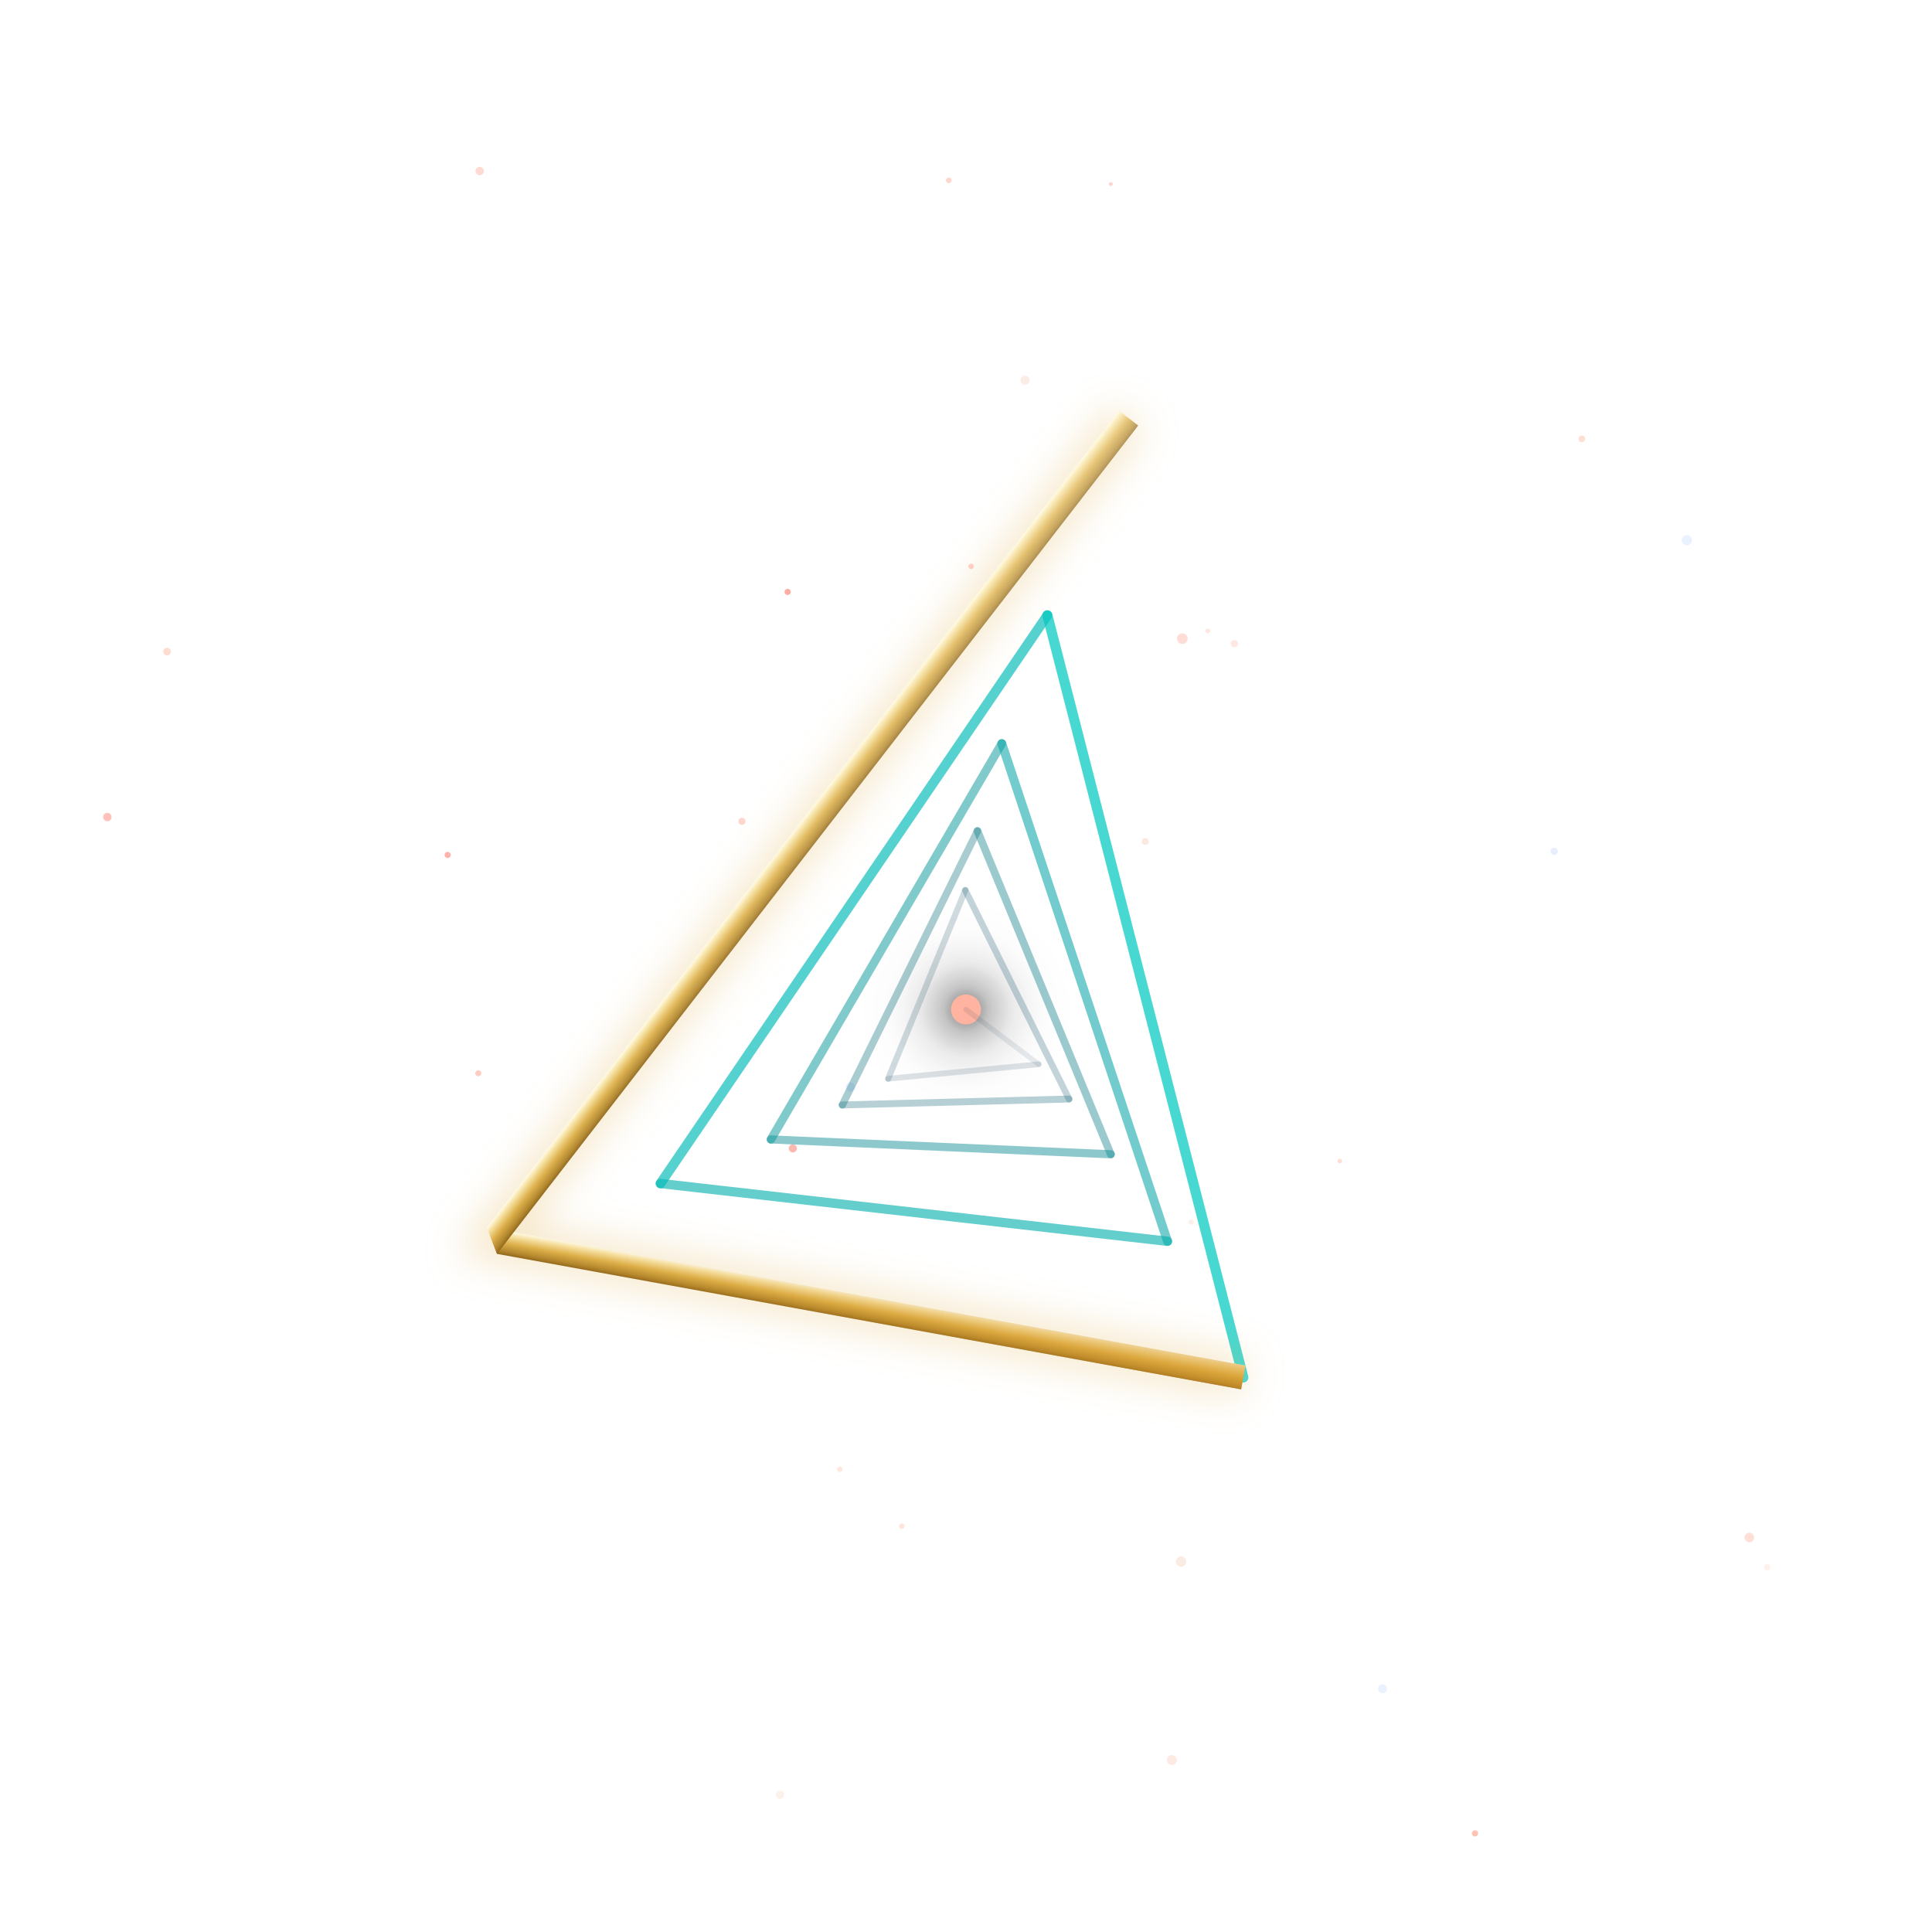
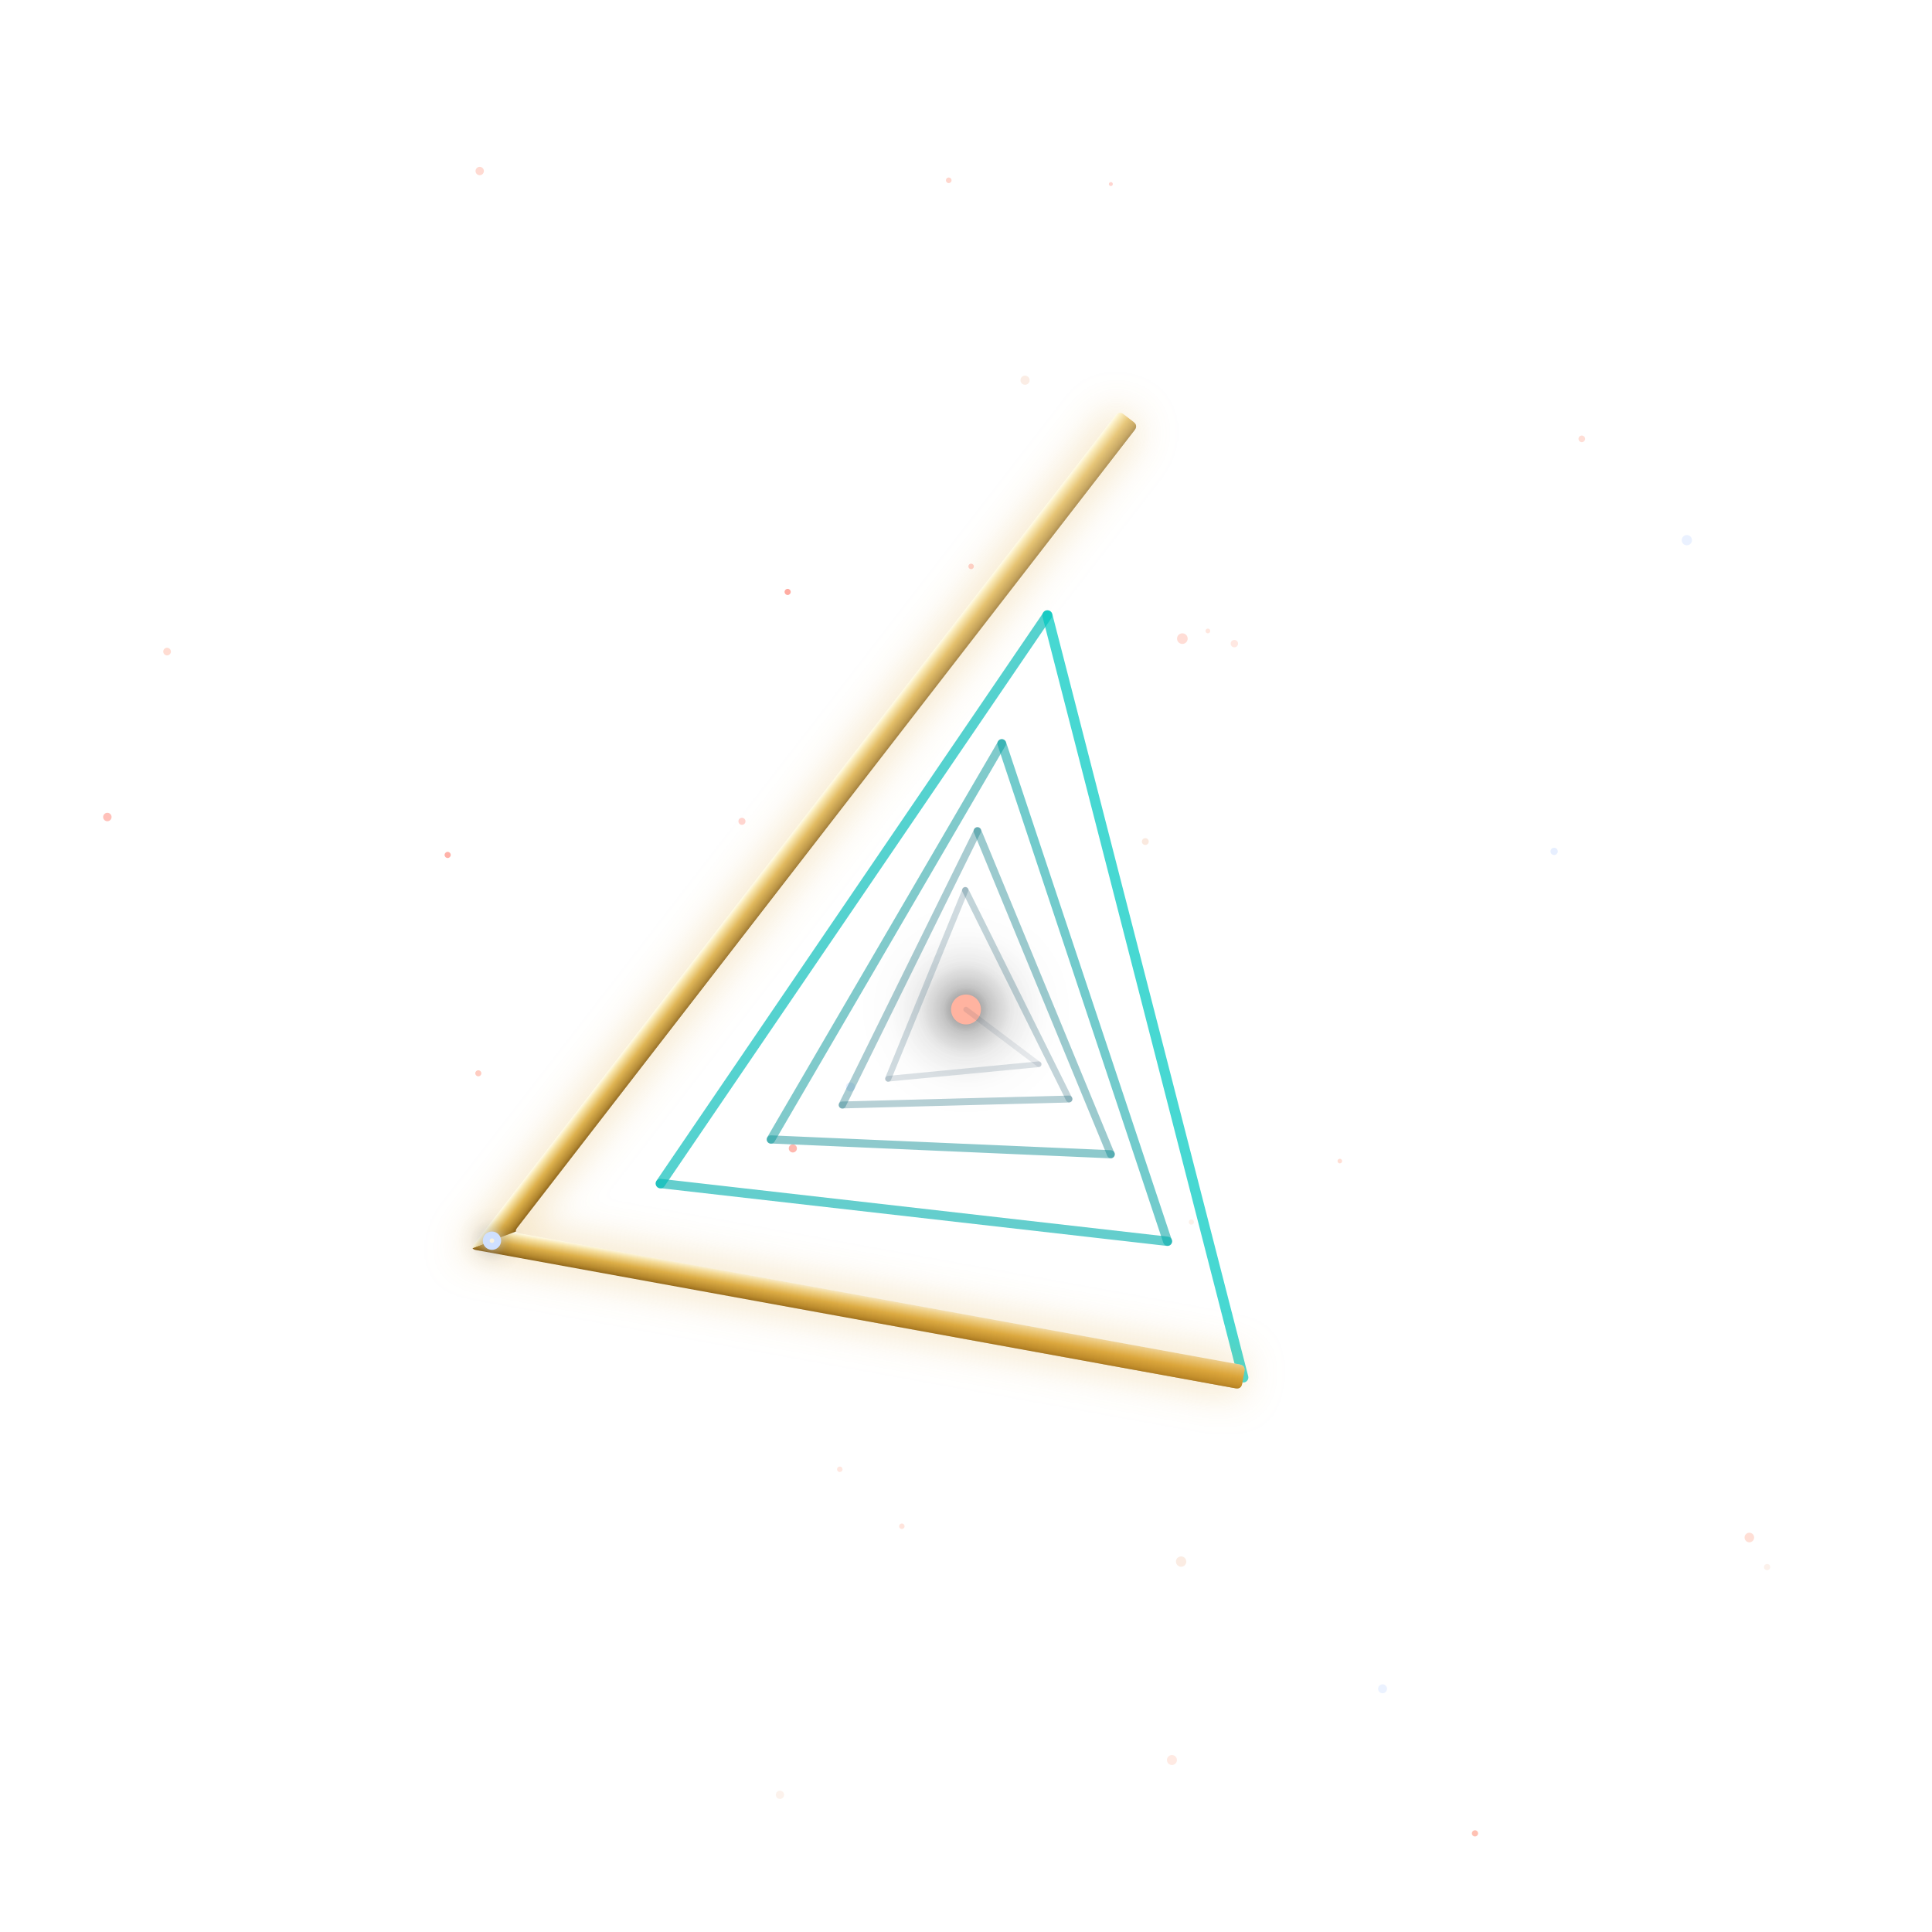
<svg xmlns="http://www.w3.org/2000/svg" viewBox="0 0 800 800" width="800" height="800" role="img" aria-label="Logo: triángulo espiral de conocimiento con nodos en cada vértice y una C final de Christian">
  <defs>
    <radialGradient id="halo-star" cx="50%" cy="50%" r="50%">
      <stop offset="0%" stop-color="currentColor" stop-opacity="0.28" />
      <stop offset="30%" stop-color="currentColor" stop-opacity="0.09" />
      <stop offset="65%" stop-color="currentColor" stop-opacity="0.02" />
      <stop offset="100%" stop-color="currentColor" stop-opacity="0" />
    </radialGradient>
    <radialGradient id="halo-nova" cx="50%" cy="50%" r="50%">
      <stop offset="0%" stop-color="currentColor" stop-opacity="0.16" />
      <stop offset="40%" stop-color="currentColor" stop-opacity="0.05" />
      <stop offset="75%" stop-color="currentColor" stop-opacity="0.01" />
      <stop offset="100%" stop-color="currentColor" stop-opacity="0" />
    </radialGradient>
    <filter id="halo-blur" x="-80%" y="-80%" width="260%" height="260%">
      <feGaussianBlur stdDeviation="8" />
    </filter>
  </defs>
  <defs>
    <linearGradient id="c-perp-1" gradientUnits="userSpaceOnUse" x1="515.71" y1="565.45" x2="513.92" y2="575.29">
      <stop offset="0%" stop-color="#fffbe6" />
      <stop offset="16%" stop-color="#f8e4a8" />
      <stop offset="50%" stop-color="#ddb04a" />
      <stop offset="84%" stop-color="#b1852c" />
      <stop offset="100%" stop-color="#8f661c" />
    </linearGradient>
    <linearGradient id="c-perp-2" gradientUnits="userSpaceOnUse" x1="463.36" y1="170.09" x2="471.27" y2="176.21">
      <stop offset="0%" stop-color="#fffbe6" />
      <stop offset="16%" stop-color="#f8e4a8" />
      <stop offset="50%" stop-color="#ddb04a" />
      <stop offset="84%" stop-color="#b1852c" />
      <stop offset="100%" stop-color="#8f661c" />
    </linearGradient>
-     <linearGradient id="c-tint-1" gradientUnits="userSpaceOnUse" x1="515.71" y1="565.45" x2="201.61" y2="508.27">
+     <linearGradient id="c-tint-1" gradientUnits="userSpaceOnUse" x1="515.71" y1="565.45" x2="212.7" y2="510.29">
      <stop offset="0%" stop-color="#d99a2b" stop-opacity="0.5" />
      <stop offset="100%" stop-color="#d99a2b" stop-opacity="0" />
    </linearGradient>
-     <linearGradient id="c-tint-2" gradientUnits="userSpaceOnUse" x1="201.61" y1="508.27" x2="463.36" y2="170.09">
+     <linearGradient id="c-tint-2" gradientUnits="userSpaceOnUse" x1="212.7" y1="510.29" x2="471.27" y2="176.21">
      <stop offset="0%" stop-color="#fffbe6" stop-opacity="0" />
      <stop offset="100%" stop-color="#fffbe6" stop-opacity="0.32" />
    </linearGradient>
+     <clipPath id="c-clip-1">
+       <path d="M -916.795 943.241 L 1324.211 84.235 L 1753.714 1204.738 L -487.292 2063.744 Z" />
+     </clipPath>
+     <clipPath id="c-clip-2">
+       <path d="M -916.795 943.241 L 1324.211 84.235 L 894.708 -1036.268 L -1346.298 -177.262 Z" />
+     </clipPath>
+     <filter id="c-node-glow" x="-200%" y="-200%" width="500%" height="500%">
+       <feGaussianBlur stdDeviation="1.6" />
+     </filter>
  </defs>
  <g id="logo-background" data-name="Background">
    <circle cx="326.15" cy="245.1" r="1.275" fill="#ff6f5e" opacity="0.575" />
    <circle cx="373.44" cy="631.99" r="1.135" fill="#ffb49e" opacity="0.356" />
    <circle cx="69.18" cy="269.81" r="1.583" fill="#ffb49e" opacity="0.466" />
    <circle cx="485.27" cy="728.79" r="2.067" fill="#ffb49e" opacity="0.289" />
    <circle cx="724.37" cy="636.65" r="1.982" fill="#ffb49e" opacity="0.425" />
    <circle cx="424.45" cy="157.44" r="1.892" fill="#f6d7c4" opacity="0.445" />
    <circle cx="328.3" cy="475.53" r="1.684" fill="#ff6f5e" opacity="0.494" />
    <circle cx="198.06" cy="444.43" r="1.256" fill="#ff8a70" opacity="0.435" />
    <circle cx="554.79" cy="480.78" r="0.95" fill="#ffb49e" opacity="0.439" />
    <circle cx="322.96" cy="743.2" r="1.716" fill="#f6d7c4" opacity="0.315" />
    <circle cx="459.98" cy="76.22" r="0.821" fill="#ff6f5e" opacity="0.291" />
    <circle cx="610.76" cy="759.16" r="1.285" fill="#ff8a70" opacity="0.528" />
    <circle cx="307.23" cy="340.09" r="1.463" fill="#ff6f5e" opacity="0.291" />
    <circle cx="392.85" cy="74.66" r="1.162" fill="#ff8a70" opacity="0.35" />
    <circle cx="352.18" cy="450.09" r="1.896" fill="#cfe0ff" opacity="0.536" />
    <circle cx="185.37" cy="354.01" r="1.275" fill="#ff6f5e" opacity="0.533" />
    <circle cx="347.74" cy="608.4" r="1.139" fill="#ffb49e" opacity="0.318" />
    <circle cx="474.25" cy="348.48" r="1.418" fill="#f6d7c4" opacity="0.546" />
    <circle cx="489.08" cy="646.62" r="2.143" fill="#f6d7c4" opacity="0.472" />
    <circle cx="500.15" cy="261.26" r="0.983" fill="#ffb49e" opacity="0.325" />
    <circle cx="198.64" cy="70.82" r="1.73" fill="#ff8a70" opacity="0.317" />
    <circle cx="643.53" cy="352.54" r="1.507" fill="#cfe0ff" opacity="0.509" />
    <circle cx="511.12" cy="266.51" r="1.531" fill="#ffb49e" opacity="0.302" />
    <circle cx="489.59" cy="264.44" r="2.199" fill="#ff8a70" opacity="0.29" />
    <circle cx="698.49" cy="223.67" r="2.122" fill="#cfe0ff" opacity="0.446" />
    <circle cx="493.32" cy="506.02" r="1.087" fill="#f6d7c4" opacity="0.355" />
    <circle cx="654.99" cy="181.72" r="1.364" fill="#ff8a70" opacity="0.288" />
    <circle cx="44.45" cy="338.31" r="1.748" fill="#ff6f5e" opacity="0.427" />
    <circle cx="402.12" cy="234.54" r="1.137" fill="#ff6f5e" opacity="0.324" />
    <circle cx="572.49" cy="699.29" r="1.85" fill="#cfe0ff" opacity="0.413" />
    <circle cx="313.64" cy="375.46" r="1.481" fill="#ff6f5e" opacity="0.456" />
    <circle cx="731.72" cy="648.9" r="1.289" fill="#f6d7c4" opacity="0.344" />
  </g>
  <g id="logo-star-0" data-name="star 0">
    <circle cx="400" cy="418" r="44.8" fill="url(#halo-nova)" color="#ffb3a0" />
    <circle cx="400" cy="418" r="26.6" fill="url(#halo-nova)" color="#ffb3a0" />
    <circle cx="400" cy="418" r="31" fill="url(#halo-star)" color="#ffb3a0" />
    <circle cx="400" cy="418" r="6.2" fill="#ffb3a0" opacity="1" />
  </g>
  <g id="logo-spiral" data-name="Spiral" stroke-linecap="round" fill="none">
    <line x1="400" y1="418" x2="430.1" y2="440.68" stroke="rgb(22,50,79)" stroke-width="2.2" opacity="0.1" />
    <line x1="430.1" y1="440.68" x2="367.77" y2="446.68" stroke="rgb(20,63,88)" stroke-width="2.367" opacity="0.152" />
    <line x1="367.77" y1="446.68" x2="399.71" y2="368.62" stroke="rgb(18,75,98)" stroke-width="2.533" opacity="0.203" />
    <line x1="399.71" y1="368.62" x2="442.66" y2="455.09" stroke="rgb(17,88,107)" stroke-width="2.7" opacity="0.255" />
    <line x1="442.66" y1="455.09" x2="348.78" y2="457.54" stroke="rgb(15,100,117)" stroke-width="2.867" opacity="0.307" />
    <line x1="348.78" y1="457.54" x2="404.74" y2="344.08" stroke="rgb(13,113,126)" stroke-width="3.033" opacity="0.358" />
    <line x1="404.74" y1="344.08" x2="459.96" y2="477.96" stroke="rgb(11,126,136)" stroke-width="3.2" opacity="0.41" />
    <line x1="459.96" y1="477.96" x2="319.22" y2="471.81" stroke="rgb(9,138,145)" stroke-width="3.367" opacity="0.462" />
    <line x1="319.22" y1="471.81" x2="414.82" y2="307.88" stroke="rgb(7,151,154)" stroke-width="3.533" opacity="0.513" />
    <line x1="414.82" y1="307.88" x2="483.44" y2="513.99" stroke="rgb(6,163,164)" stroke-width="3.7" opacity="0.565" />
    <line x1="483.44" y1="513.99" x2="273.49" y2="490.06" stroke="rgb(4,176,173)" stroke-width="3.867" opacity="0.617" />
    <line x1="273.49" y1="490.06" x2="433.7" y2="254.78" stroke="rgb(2,188,183)" stroke-width="4.033" opacity="0.668" />
    <line x1="433.7" y1="254.78" x2="514.82" y2="570.37" stroke="rgb(0,201,192)" stroke-width="4.2" opacity="0.72" />
  </g>
  <path d="M 514.818 570.368 L 203.708 513.738 L 467.315 173.146" stroke="#dfa637" stroke-width="16" opacity="0.28" fill="none" filter="url(#halo-blur)" />
  <g id="logo-c-triespiral" data-name="C TriSpiral">
-     <path d="M 515.713 565.449 L 201.614 508.275 L 205.802 519.201 L 513.922 575.287 Z" fill="url(#c-perp-1)" />
-     <path d="M 201.614 508.275 L 463.361 170.086 L 471.269 176.207 L 205.802 519.201 Z" fill="url(#c-perp-2)" />
-     <path d="M 515.713 565.449 L 201.614 508.275 L 205.802 519.201 L 513.922 575.287 Z" fill="url(#c-tint-1)" />
-     <path d="M 201.614 508.275 L 463.361 170.086 L 471.269 176.207 L 205.802 519.201 Z" fill="url(#c-tint-2)" />
+     <g clip-path="url(#c-clip-1)">
+       <path d="M 513.352 565.019 L 215.059 510.722 Q 212.697 510.292 214.166 508.394 L 469.8 178.105 Q 471.269 176.207 469.371 174.738 L 465.259 171.555 Q 463.361 170.086 461.892 171.984 L 196.187 515.286 Q 194.718 517.184 197.079 517.614 L 511.561 574.858 Q 513.922 575.287 514.352 572.926 L 515.283 567.81 Q 515.713 565.449 513.352 565.019 Z" fill="url(#c-perp-1)" />
+       <path d="M 513.352 565.019 L 215.059 510.722 Q 212.697 510.292 214.166 508.394 L 469.8 178.105 Q 471.269 176.207 469.371 174.738 L 465.259 171.555 Q 463.361 170.086 461.892 171.984 L 196.187 515.286 Q 194.718 517.184 197.079 517.614 L 511.561 574.858 Q 513.922 575.287 514.352 572.926 L 515.283 567.81 Q 515.713 565.449 513.352 565.019 Z" fill="url(#c-tint-1)" />
+     </g>
+     <g clip-path="url(#c-clip-2)">
+       <path d="M 513.352 565.019 L 215.059 510.722 Q 212.697 510.292 214.166 508.394 L 469.8 178.105 Q 471.269 176.207 469.371 174.738 L 465.259 171.555 Q 463.361 170.086 461.892 171.984 L 196.187 515.286 Q 194.718 517.184 197.079 517.614 L 511.561 574.858 Q 513.922 575.287 514.352 572.926 L 515.283 567.81 Q 515.713 565.449 513.352 565.019 Z" fill="url(#c-perp-2)" />
+       <path d="M 513.352 565.019 L 215.059 510.722 Q 212.697 510.292 214.166 508.394 L 469.8 178.105 Q 471.269 176.207 469.371 174.738 L 465.259 171.555 Q 463.361 170.086 461.892 171.984 L 196.187 515.286 Q 194.718 517.184 197.079 517.614 L 511.561 574.858 Q 513.922 575.287 514.352 572.926 L 515.283 567.81 Q 515.713 565.449 513.352 565.019 Z" fill="url(#c-tint-2)" />
+     </g>
+     <g id="logo-c-node" data-name="C node">
+       <circle cx="203.71" cy="513.74" r="14" fill="url(#halo-star)" color="#cfe0ff" />
+       <circle cx="203.71" cy="513.74" r="5" fill="#cfe0ff" opacity="0.28" filter="url(#c-node-glow)" />
+       <circle cx="203.71" cy="513.74" r="3.8" fill="#cfe0ff" />
+       <circle cx="203.71" cy="513.74" r="0.95" fill="#fff6dc" opacity="0.85" />
+     </g>
  </g>
</svg>
